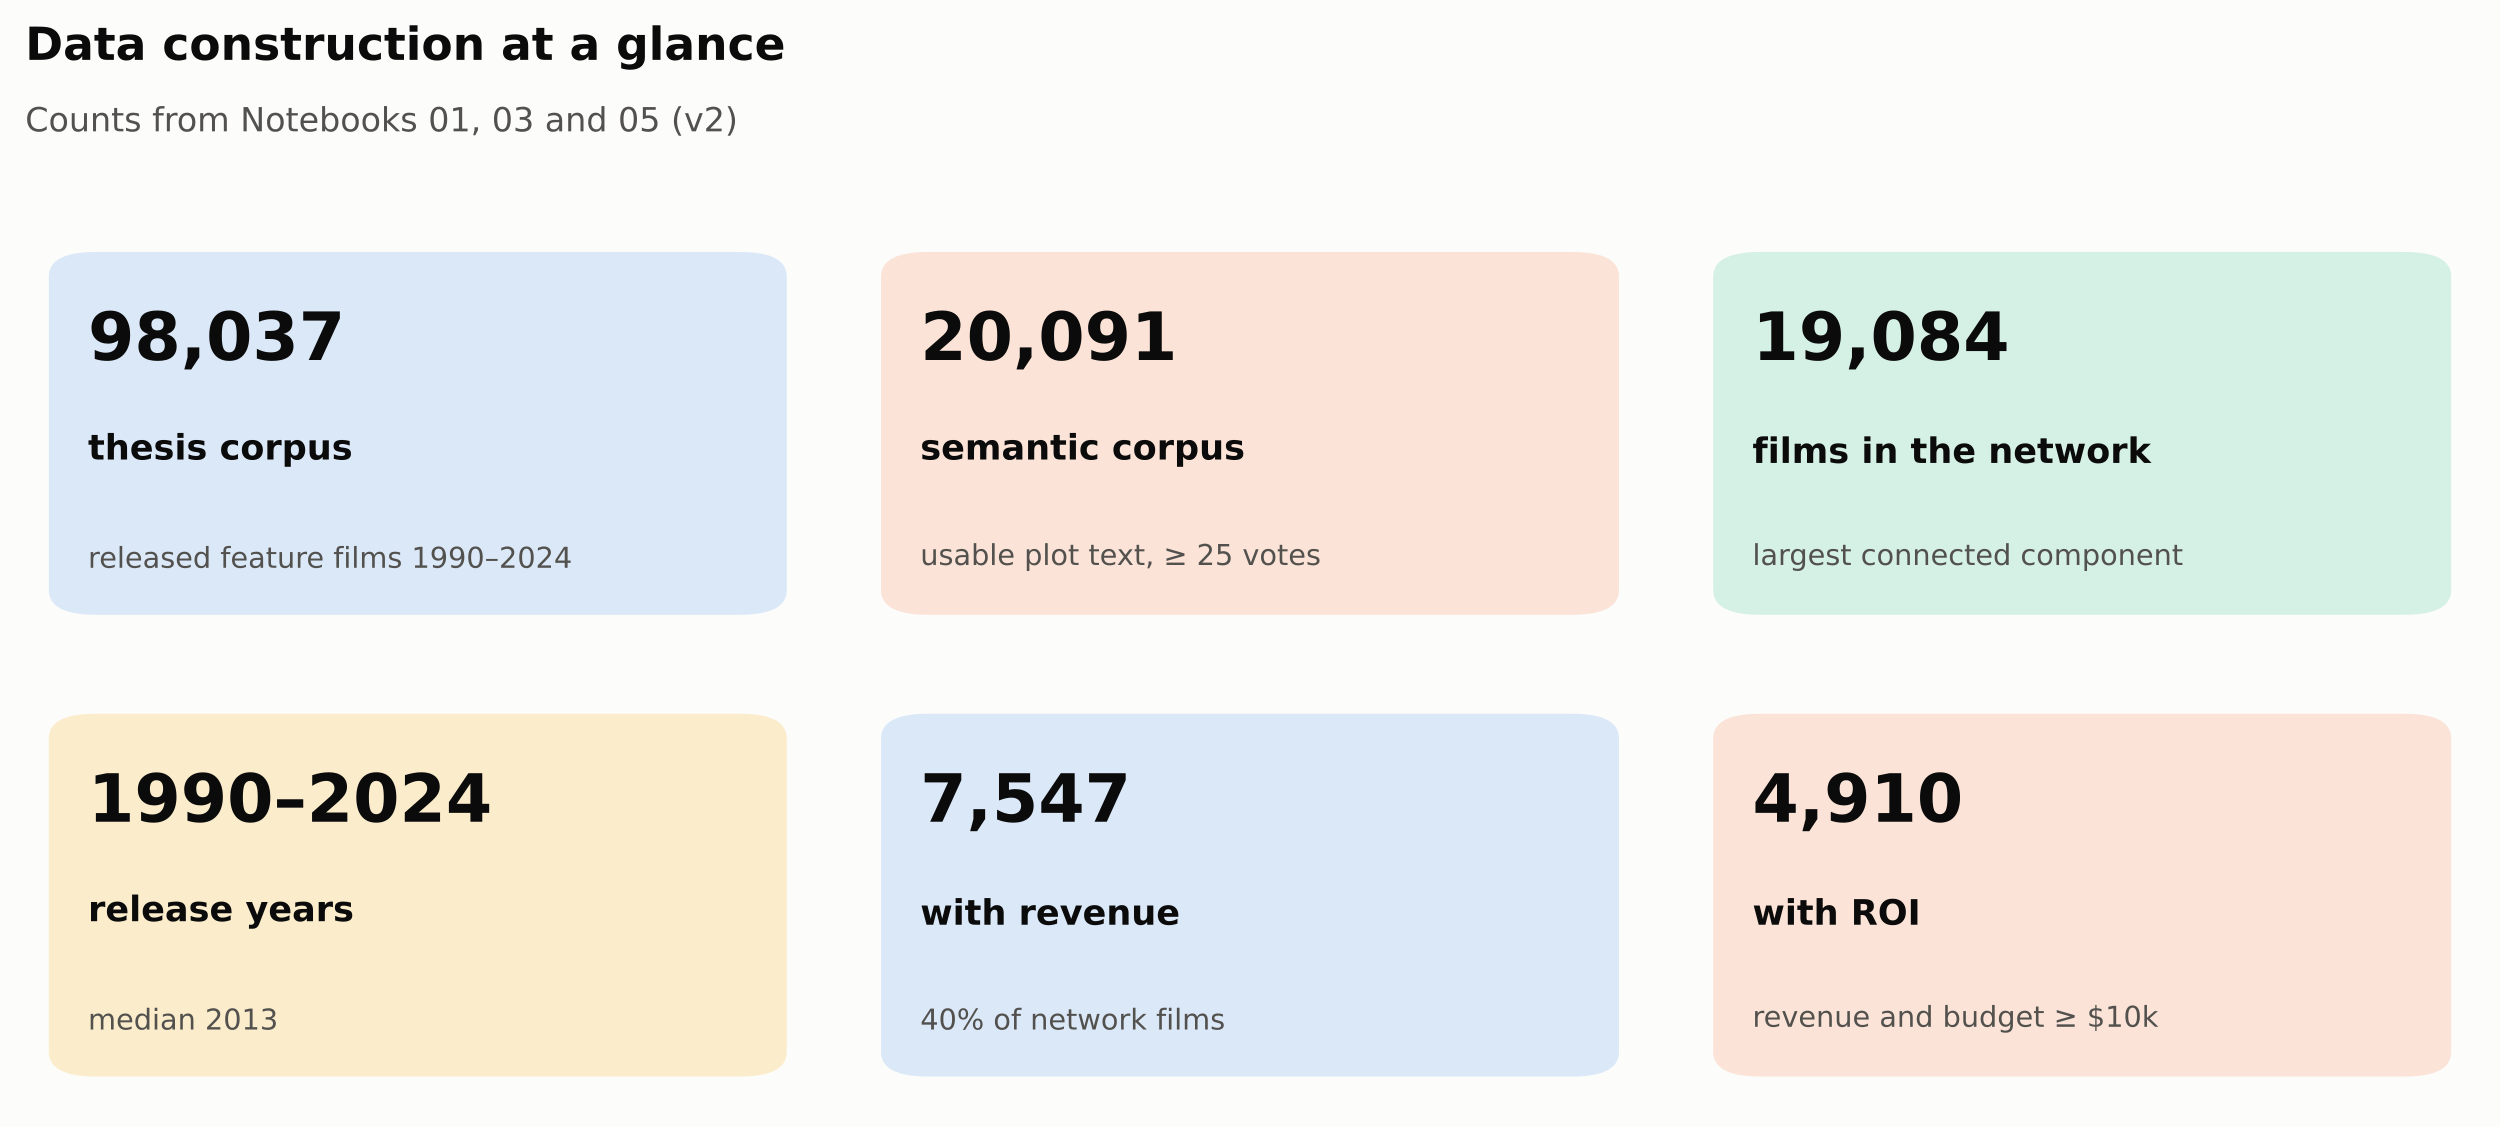
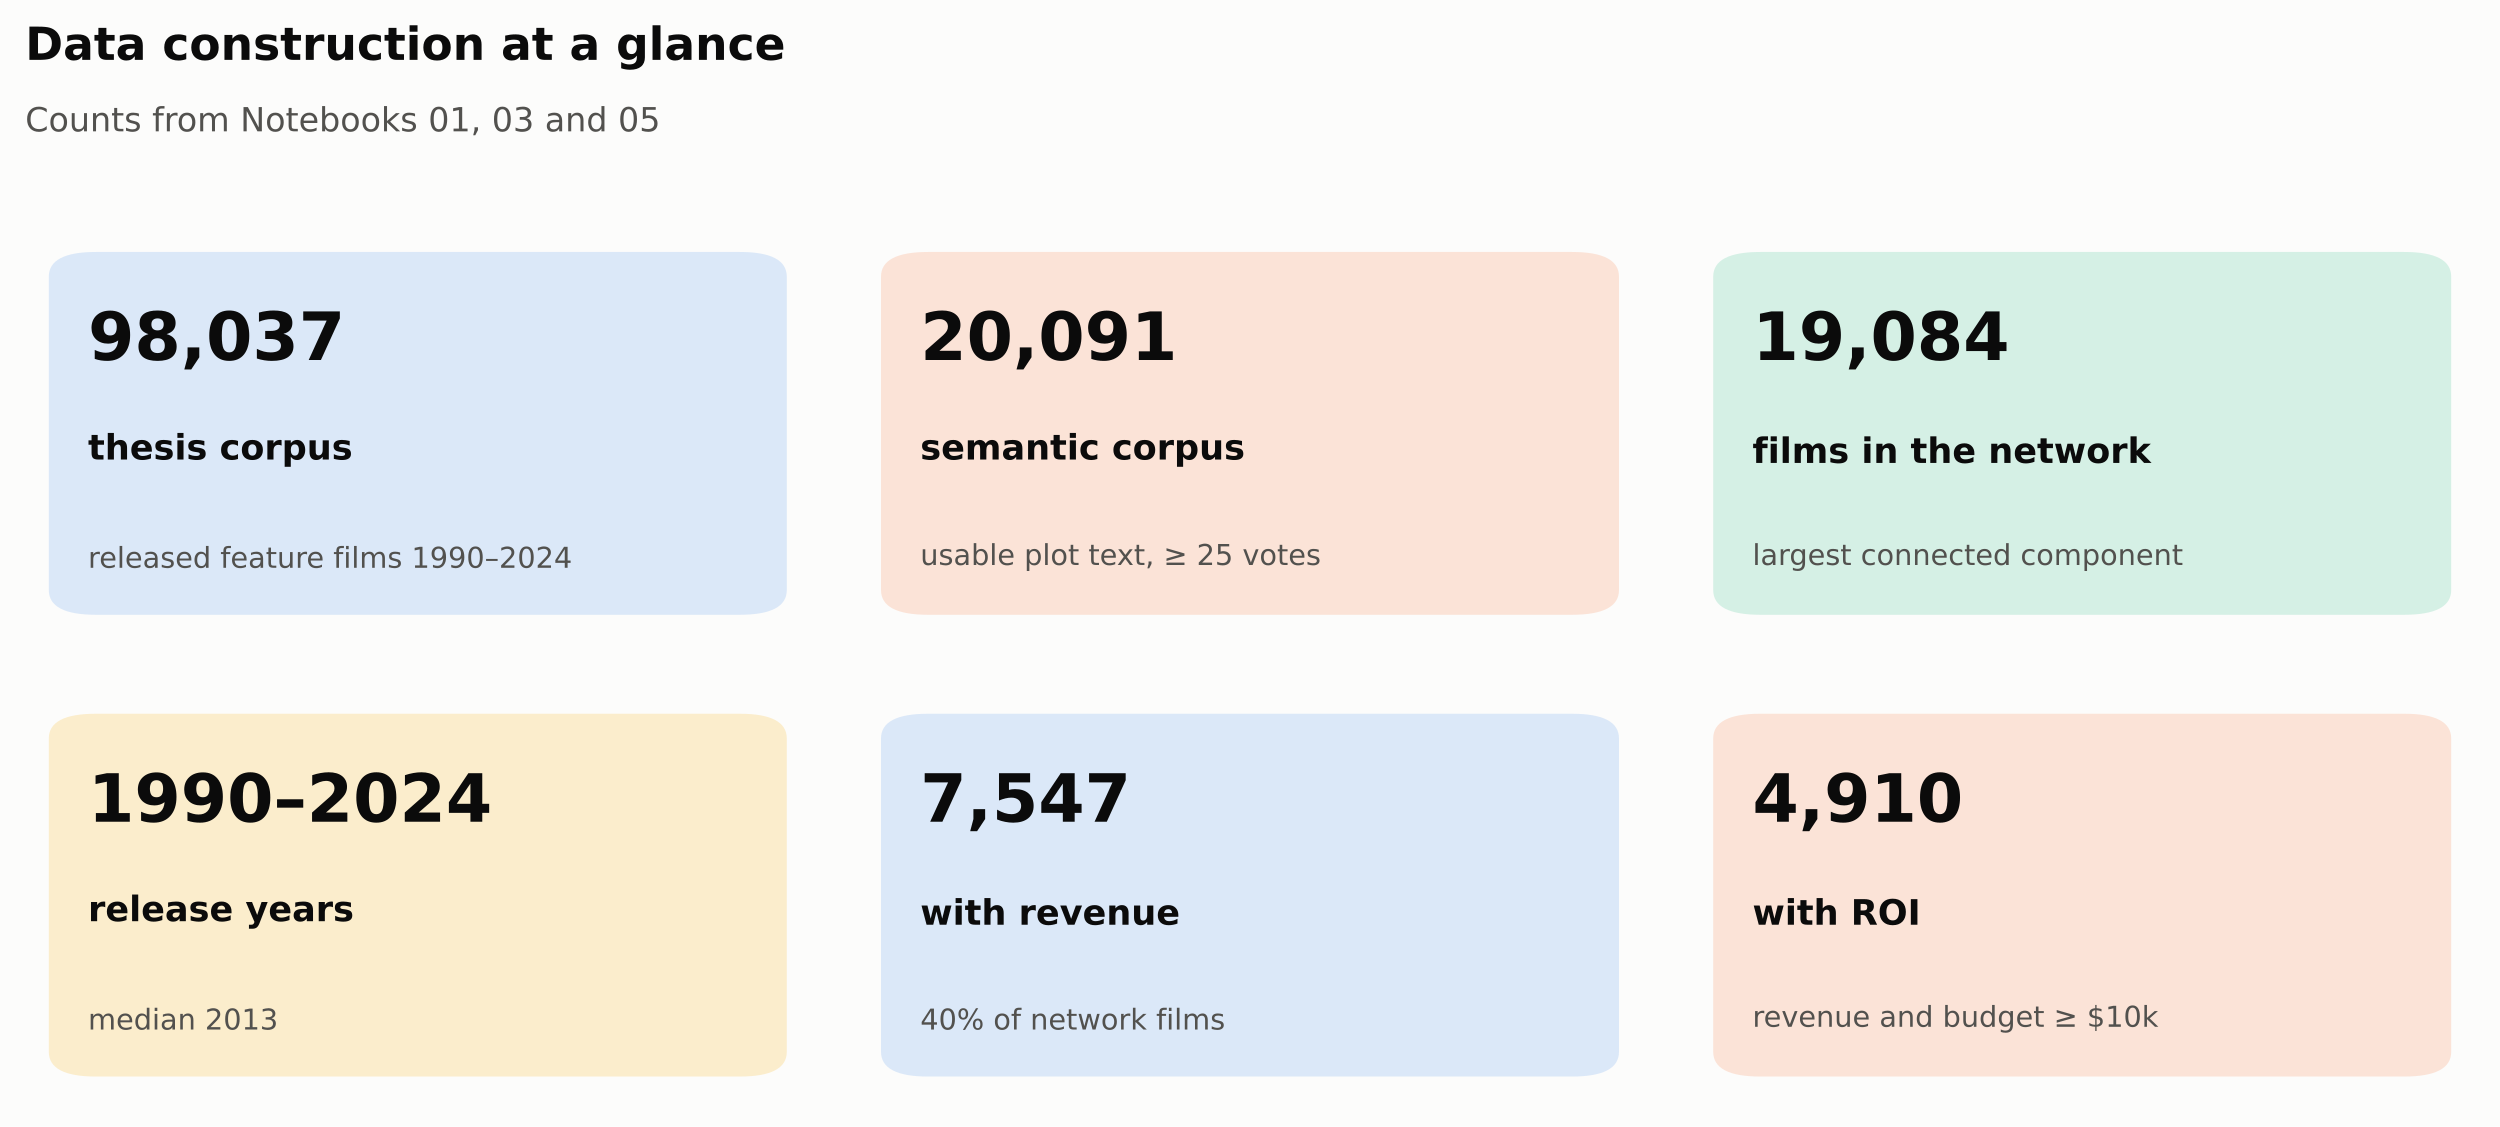
<svg xmlns="http://www.w3.org/2000/svg" width="712.944pt" height="321.264pt" viewBox="0 0 712.944 321.264" version="1.1">
  <defs>
    <style type="text/css">*{stroke-linejoin: round; stroke-linecap: butt}</style>
  </defs>
  <g id="figure_1">
    <g id="patch_1">
      <path d="M 0 321.264  L 712.944 321.264  L 712.944 0  L 0 0  z " style="fill: #fcfcfb" />
    </g>
    <g id="axes_1">
      <g id="patch_2">
        <path d="M 7.2 182.377  L 231.092 182.377  L 231.092 64.8  L 7.2 64.8  z " style="fill: #fcfcfb" />
      </g>
      <g id="patch_3">
-         <path d="M 27.35 175.323  L 210.942 175.323  Q 224.376 175.323 224.376 168.268  L 224.376 78.909  Q 224.376 71.855 210.942 71.855  L 27.35 71.855  Q 13.917 71.855 13.917 78.909  L 13.917 168.268  Q 13.917 175.323 27.35 175.323  z " clip-path="url(#p0083af9dcb)" style="fill: #dbe8f8" />
+         <path d="M 27.35 175.323  L 210.942 175.323  Q 224.376 175.323 224.376 168.268  L 224.376 78.909  Q 224.376 71.855 210.942 71.855  L 27.35 71.855  Q 13.917 71.855 13.917 78.909  L 13.917 168.268  Q 13.917 175.323 27.35 175.323  z " clip-path="url(#p402d21e2d8)" style="fill: #dbe8f8" />
      </g>
      <g id="matplotlib.axis_1" />
      <g id="matplotlib.axis_2" />
      <g id="text_1">
        <text style="font-weight: 700; font-size: 19px; font-family: 'DejaVu Sans'; text-anchor: start; fill: #0b0b0b" x="25.111" y="102.657" transform="rotate(-0 25.11138 102.6572)">98,037</text>
      </g>
      <g id="text_2">
        <text style="font-weight: 700; font-size: 10px; font-family: 'DejaVu Sans'; text-anchor: start; fill: #0b0b0b" x="25.111" y="131.051" transform="rotate(-0 25.11138 131.0511)">thesis corpus</text>
      </g>
      <g id="text_3">
        <text style="font-size: 8.2px; font-family: 'DejaVu Sans'; text-anchor: start; fill: #52514e" x="25.111" y="161.919" transform="rotate(-0 25.11138 161.9189)">released feature films 1990–2024</text>
      </g>
    </g>
    <g id="axes_2">
      <g id="patch_4">
        <path d="M 244.526 182.377  L 468.418 182.377  L 468.418 64.8  L 244.526 64.8  z " style="fill: #fcfcfb" />
      </g>
      <g id="patch_5">
-         <path d="M 264.676 175.323  L 448.268 175.323  Q 461.701 175.323 461.701 168.268  L 461.701 78.909  Q 461.701 71.855 448.268 71.855  L 264.676 71.855  Q 251.243 71.855 251.243 78.909  L 251.243 168.268  Q 251.243 175.323 264.676 175.323  z " clip-path="url(#p8743ff06f8)" style="fill: #fbe3d7" />
+         <path d="M 264.676 175.323  L 448.268 175.323  Q 461.701 175.323 461.701 168.268  L 461.701 78.909  Q 461.701 71.855 448.268 71.855  L 264.676 71.855  Q 251.243 71.855 251.243 78.909  L 251.243 168.268  Q 251.243 175.323 264.676 175.323  z " clip-path="url(#pc58b964846)" style="fill: #fbe3d7" />
      </g>
      <g id="matplotlib.axis_3" />
      <g id="matplotlib.axis_4" />
      <g id="text_4">
        <text style="font-weight: 700; font-size: 19px; font-family: 'DejaVu Sans'; text-anchor: start; fill: #0b0b0b" x="262.437" y="102.657" transform="rotate(-0 262.4372 102.6572)">20,091</text>
      </g>
      <g id="text_5">
        <text style="font-weight: 700; font-size: 10px; font-family: 'DejaVu Sans'; text-anchor: start; fill: #0b0b0b" x="262.437" y="131.051" transform="rotate(-0 262.4372 131.0511)">semantic corpus</text>
      </g>
      <g id="text_6">
        <text style="font-size: 8.2px; font-family: 'DejaVu Sans'; text-anchor: start; fill: #52514e" x="262.437" y="161.125" transform="rotate(-0 262.4372 161.1246)">usable plot text, ≥ 25 votes</text>
      </g>
    </g>
    <g id="axes_3">
      <g id="patch_6">
        <path d="M 481.852 182.377  L 705.744 182.377  L 705.744 64.8  L 481.852 64.8  z " style="fill: #fcfcfb" />
      </g>
      <g id="patch_7">
-         <path d="M 502.002 175.323  L 685.594 175.323  Q 699.027 175.323 699.027 168.268  L 699.027 78.909  Q 699.027 71.855 685.594 71.855  L 502.002 71.855  Q 488.568 71.855 488.568 78.909  L 488.568 168.268  Q 488.568 175.323 502.002 175.323  z " clip-path="url(#p62fb8ac676)" style="fill: #d5f0e5" />
+         <path d="M 502.002 175.323  L 685.594 175.323  Q 699.027 175.323 699.027 168.268  L 699.027 78.909  Q 699.027 71.855 685.594 71.855  L 502.002 71.855  Q 488.568 71.855 488.568 78.909  L 488.568 168.268  Q 488.568 175.323 502.002 175.323  z " clip-path="url(#pfc6d4af1e7)" style="fill: #d5f0e5" />
      </g>
      <g id="matplotlib.axis_5" />
      <g id="matplotlib.axis_6" />
      <g id="text_7">
        <text style="font-weight: 700; font-size: 19px; font-family: 'DejaVu Sans'; text-anchor: start; fill: #0b0b0b" x="499.763" y="102.657" transform="rotate(-0 499.7631 102.6572)">19,084</text>
      </g>
      <g id="text_8">
        <text style="font-weight: 700; font-size: 10px; font-family: 'DejaVu Sans'; text-anchor: start; fill: #0b0b0b" x="499.763" y="132.02" transform="rotate(-0 499.7631 132.0199)">films in the network</text>
      </g>
      <g id="text_9">
        <text style="font-size: 8.2px; font-family: 'DejaVu Sans'; text-anchor: start; fill: #52514e" x="499.763" y="161.125" transform="rotate(-0 499.7631 161.1246)">largest connected component</text>
      </g>
    </g>
    <g id="axes_4">
      <g id="patch_8">
        <path d="M 7.2 314.064  L 231.092 314.064  L 231.092 196.487  L 7.2 196.487  z " style="fill: #fcfcfb" />
      </g>
      <g id="patch_9">
-         <path d="M 27.35 307.009  L 210.942 307.009  Q 224.376 307.009 224.376 299.955  L 224.376 210.596  Q 224.376 203.541 210.942 203.541  L 27.35 203.541  Q 13.917 203.541 13.917 210.596  L 13.917 299.955  Q 13.917 307.009 27.35 307.009  z " clip-path="url(#pbf4b4354b4)" style="fill: #fbedcc" />
+         <path d="M 27.35 307.009  L 210.942 307.009  Q 224.376 307.009 224.376 299.955  L 224.376 210.596  Q 224.376 203.541 210.942 203.541  L 27.35 203.541  Q 13.917 203.541 13.917 210.596  L 13.917 299.955  Q 13.917 307.009 27.35 307.009  z " clip-path="url(#p40be2f2354)" style="fill: #fbedcc" />
      </g>
      <g id="matplotlib.axis_7" />
      <g id="matplotlib.axis_8" />
      <g id="text_10">
        <text style="font-weight: 700; font-size: 19px; font-family: 'DejaVu Sans'; text-anchor: start; fill: #0b0b0b" x="25.111" y="234.344" transform="rotate(-0 25.11138 234.3438)">1990–2024</text>
      </g>
      <g id="text_11">
        <text style="font-weight: 700; font-size: 10px; font-family: 'DejaVu Sans'; text-anchor: start; fill: #0b0b0b" x="25.111" y="262.699" transform="rotate(-0 25.11138 262.6987)">release years</text>
      </g>
      <g id="text_12">
        <text style="font-size: 8.2px; font-family: 'DejaVu Sans'; text-anchor: start; fill: #52514e" x="25.111" y="293.606" transform="rotate(-0 25.11138 293.6056)">median 2013</text>
      </g>
    </g>
    <g id="axes_5">
      <g id="patch_10">
        <path d="M 244.526 314.064  L 468.418 314.064  L 468.418 196.487  L 244.526 196.487  z " style="fill: #fcfcfb" />
      </g>
      <g id="patch_11">
-         <path d="M 264.676 307.009  L 448.268 307.009  Q 461.701 307.009 461.701 299.955  L 461.701 210.596  Q 461.701 203.541 448.268 203.541  L 264.676 203.541  Q 251.243 203.541 251.243 210.596  L 251.243 299.955  Q 251.243 307.009 264.676 307.009  z " clip-path="url(#p983370ab65)" style="fill: #dbe8f8" />
+         <path d="M 264.676 307.009  L 448.268 307.009  Q 461.701 307.009 461.701 299.955  L 461.701 210.596  Q 461.701 203.541 448.268 203.541  L 264.676 203.541  Q 251.243 203.541 251.243 210.596  L 251.243 299.955  Q 251.243 307.009 264.676 307.009  z " clip-path="url(#p534eecedd9)" style="fill: #dbe8f8" />
      </g>
      <g id="matplotlib.axis_9" />
      <g id="matplotlib.axis_10" />
      <g id="text_13">
        <text style="font-weight: 700; font-size: 19px; font-family: 'DejaVu Sans'; text-anchor: start; fill: #0b0b0b" x="262.437" y="234.344" transform="rotate(-0 262.4372 234.3438)">7,547</text>
      </g>
      <g id="text_14">
        <text style="font-weight: 700; font-size: 10px; font-family: 'DejaVu Sans'; text-anchor: start; fill: #0b0b0b" x="262.437" y="263.707" transform="rotate(-0 262.4372 263.7065)">with revenue</text>
      </g>
      <g id="text_15">
        <text style="font-size: 8.2px; font-family: 'DejaVu Sans'; text-anchor: start; fill: #52514e" x="262.437" y="293.606" transform="rotate(-0 262.4372 293.6056)">40% of network films</text>
      </g>
    </g>
    <g id="axes_6">
      <g id="patch_12">
        <path d="M 481.852 314.064  L 705.744 314.064  L 705.744 196.487  L 481.852 196.487  z " style="fill: #fcfcfb" />
      </g>
      <g id="patch_13">
-         <path d="M 502.002 307.009  L 685.594 307.009  Q 699.027 307.009 699.027 299.955  L 699.027 210.596  Q 699.027 203.541 685.594 203.541  L 502.002 203.541  Q 488.568 203.541 488.568 210.596  L 488.568 299.955  Q 488.568 307.009 502.002 307.009  z " clip-path="url(#pcd0d3e45c6)" style="fill: #fbe3d7" />
+         <path d="M 502.002 307.009  L 685.594 307.009  Q 699.027 307.009 699.027 299.955  L 699.027 210.596  Q 699.027 203.541 685.594 203.541  L 502.002 203.541  Q 488.568 203.541 488.568 210.596  L 488.568 299.955  Q 488.568 307.009 502.002 307.009  z " clip-path="url(#p91c60dd9e4)" style="fill: #fbe3d7" />
      </g>
      <g id="matplotlib.axis_11" />
      <g id="matplotlib.axis_12" />
      <g id="text_16">
        <text style="font-weight: 700; font-size: 19px; font-family: 'DejaVu Sans'; text-anchor: start; fill: #0b0b0b" x="499.763" y="234.344" transform="rotate(-0 499.7631 234.3438)">4,910</text>
      </g>
      <g id="text_17">
        <text style="font-weight: 700; font-size: 10px; font-family: 'DejaVu Sans'; text-anchor: start; fill: #0b0b0b" x="499.763" y="263.707" transform="rotate(-0 499.7631 263.7065)">with ROI</text>
      </g>
      <g id="text_18">
        <text style="font-size: 8.2px; font-family: 'DejaVu Sans'; text-anchor: start; fill: #52514e" x="499.763" y="292.811" transform="rotate(-0 499.7631 292.8112)">revenue and budget ≥ $10k</text>
      </g>
    </g>
    <g id="text_19">
      <text style="font-weight: 700; font-size: 13px; font-family: 'DejaVu Sans'; text-anchor: start; fill: #0b0b0b" x="7.2" y="17.078" transform="rotate(-0 7.2 17.07797)">Data construction at a glance</text>
    </g>
    <g id="text_20">
-       <text style="font-size: 9.5px; font-family: 'DejaVu Sans'; text-anchor: start; fill: #52514e" x="7.2" y="37.459" transform="rotate(-0 7.2 37.45852)">Counts from Notebooks 01, 03 and 05 (v2)</text>
+       <text style="font-size: 9.5px; font-family: 'DejaVu Sans'; text-anchor: start; fill: #52514e" x="7.2" y="37.459" transform="rotate(-0 7.2 37.45852)">Counts from Notebooks 01, 03 and 05</text>
    </g>
  </g>
  <defs>
-     <clipPath id="p0083af9dcb">
+     <clipPath id="p402d21e2d8">
      <rect x="7.2" y="64.8" width="223.892" height="117.577" />
    </clipPath>
-     <clipPath id="p8743ff06f8">
+     <clipPath id="pc58b964846">
      <rect x="244.526" y="64.8" width="223.892" height="117.577" />
    </clipPath>
-     <clipPath id="p62fb8ac676">
+     <clipPath id="pfc6d4af1e7">
      <rect x="481.852" y="64.8" width="223.892" height="117.577" />
    </clipPath>
-     <clipPath id="pbf4b4354b4">
+     <clipPath id="p40be2f2354">
      <rect x="7.2" y="196.487" width="223.892" height="117.577" />
    </clipPath>
-     <clipPath id="p983370ab65">
+     <clipPath id="p534eecedd9">
      <rect x="244.526" y="196.487" width="223.892" height="117.577" />
    </clipPath>
-     <clipPath id="pcd0d3e45c6">
+     <clipPath id="p91c60dd9e4">
      <rect x="481.852" y="196.487" width="223.892" height="117.577" />
    </clipPath>
  </defs>
</svg>
